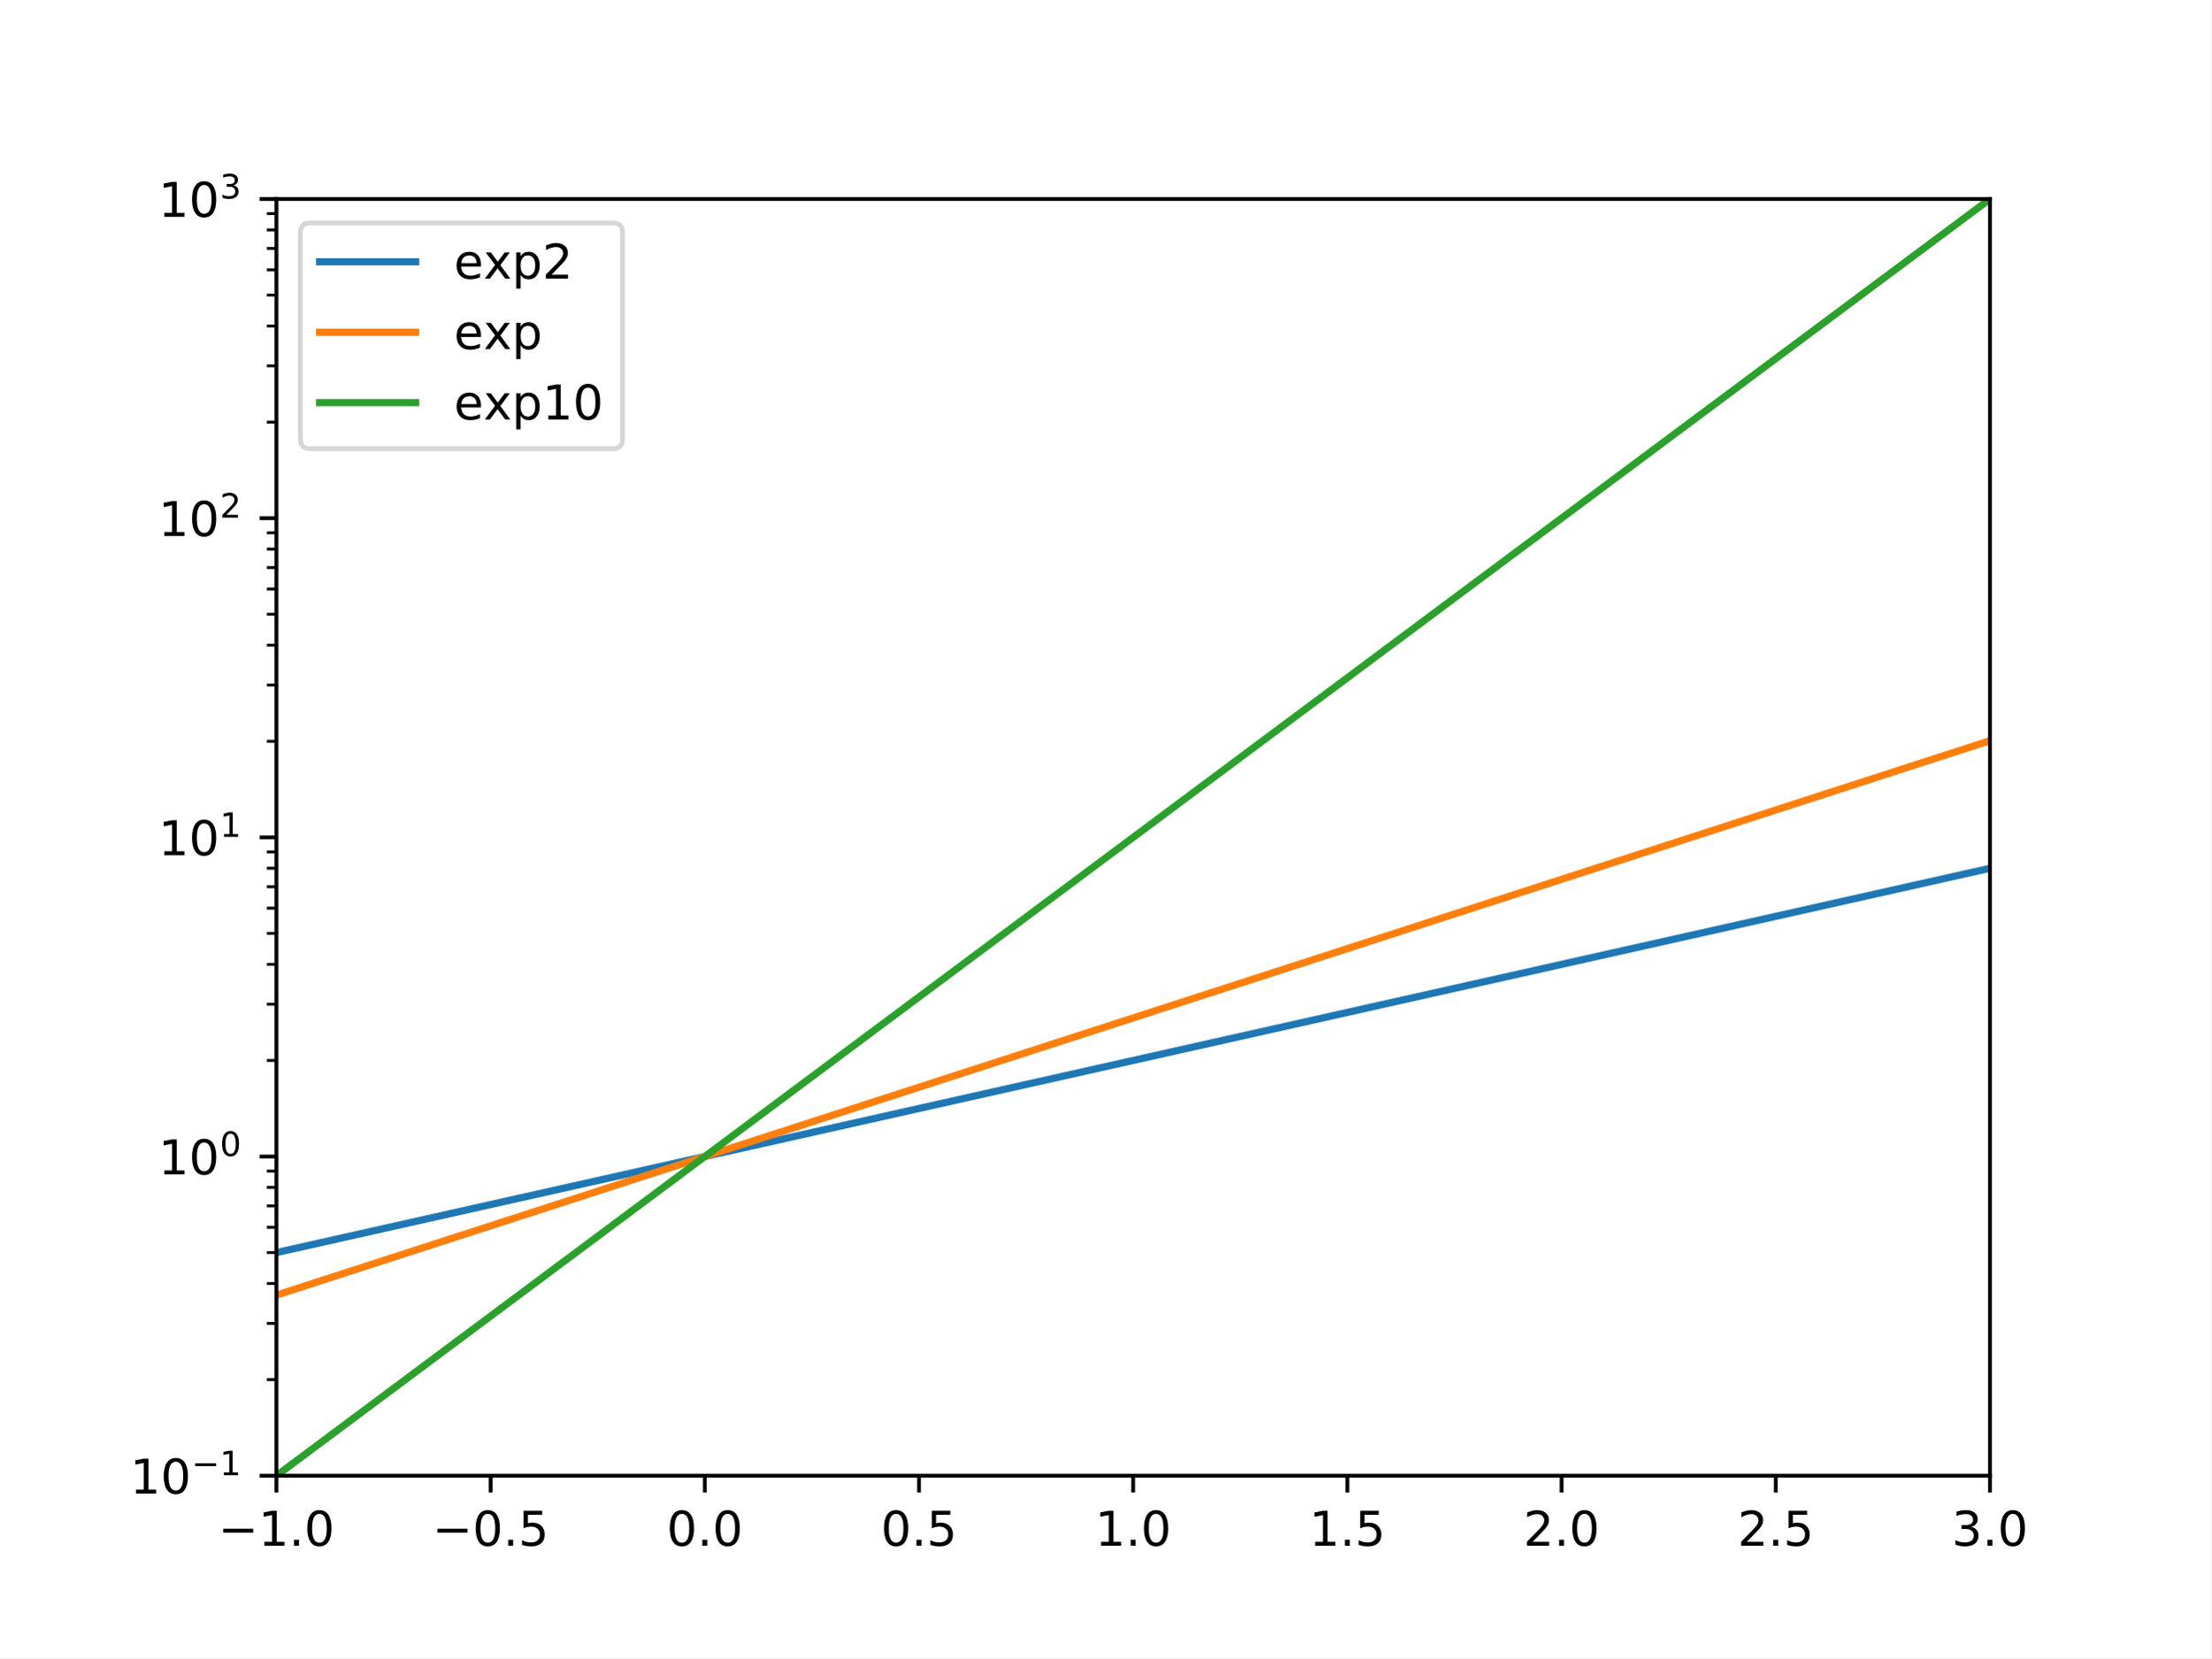
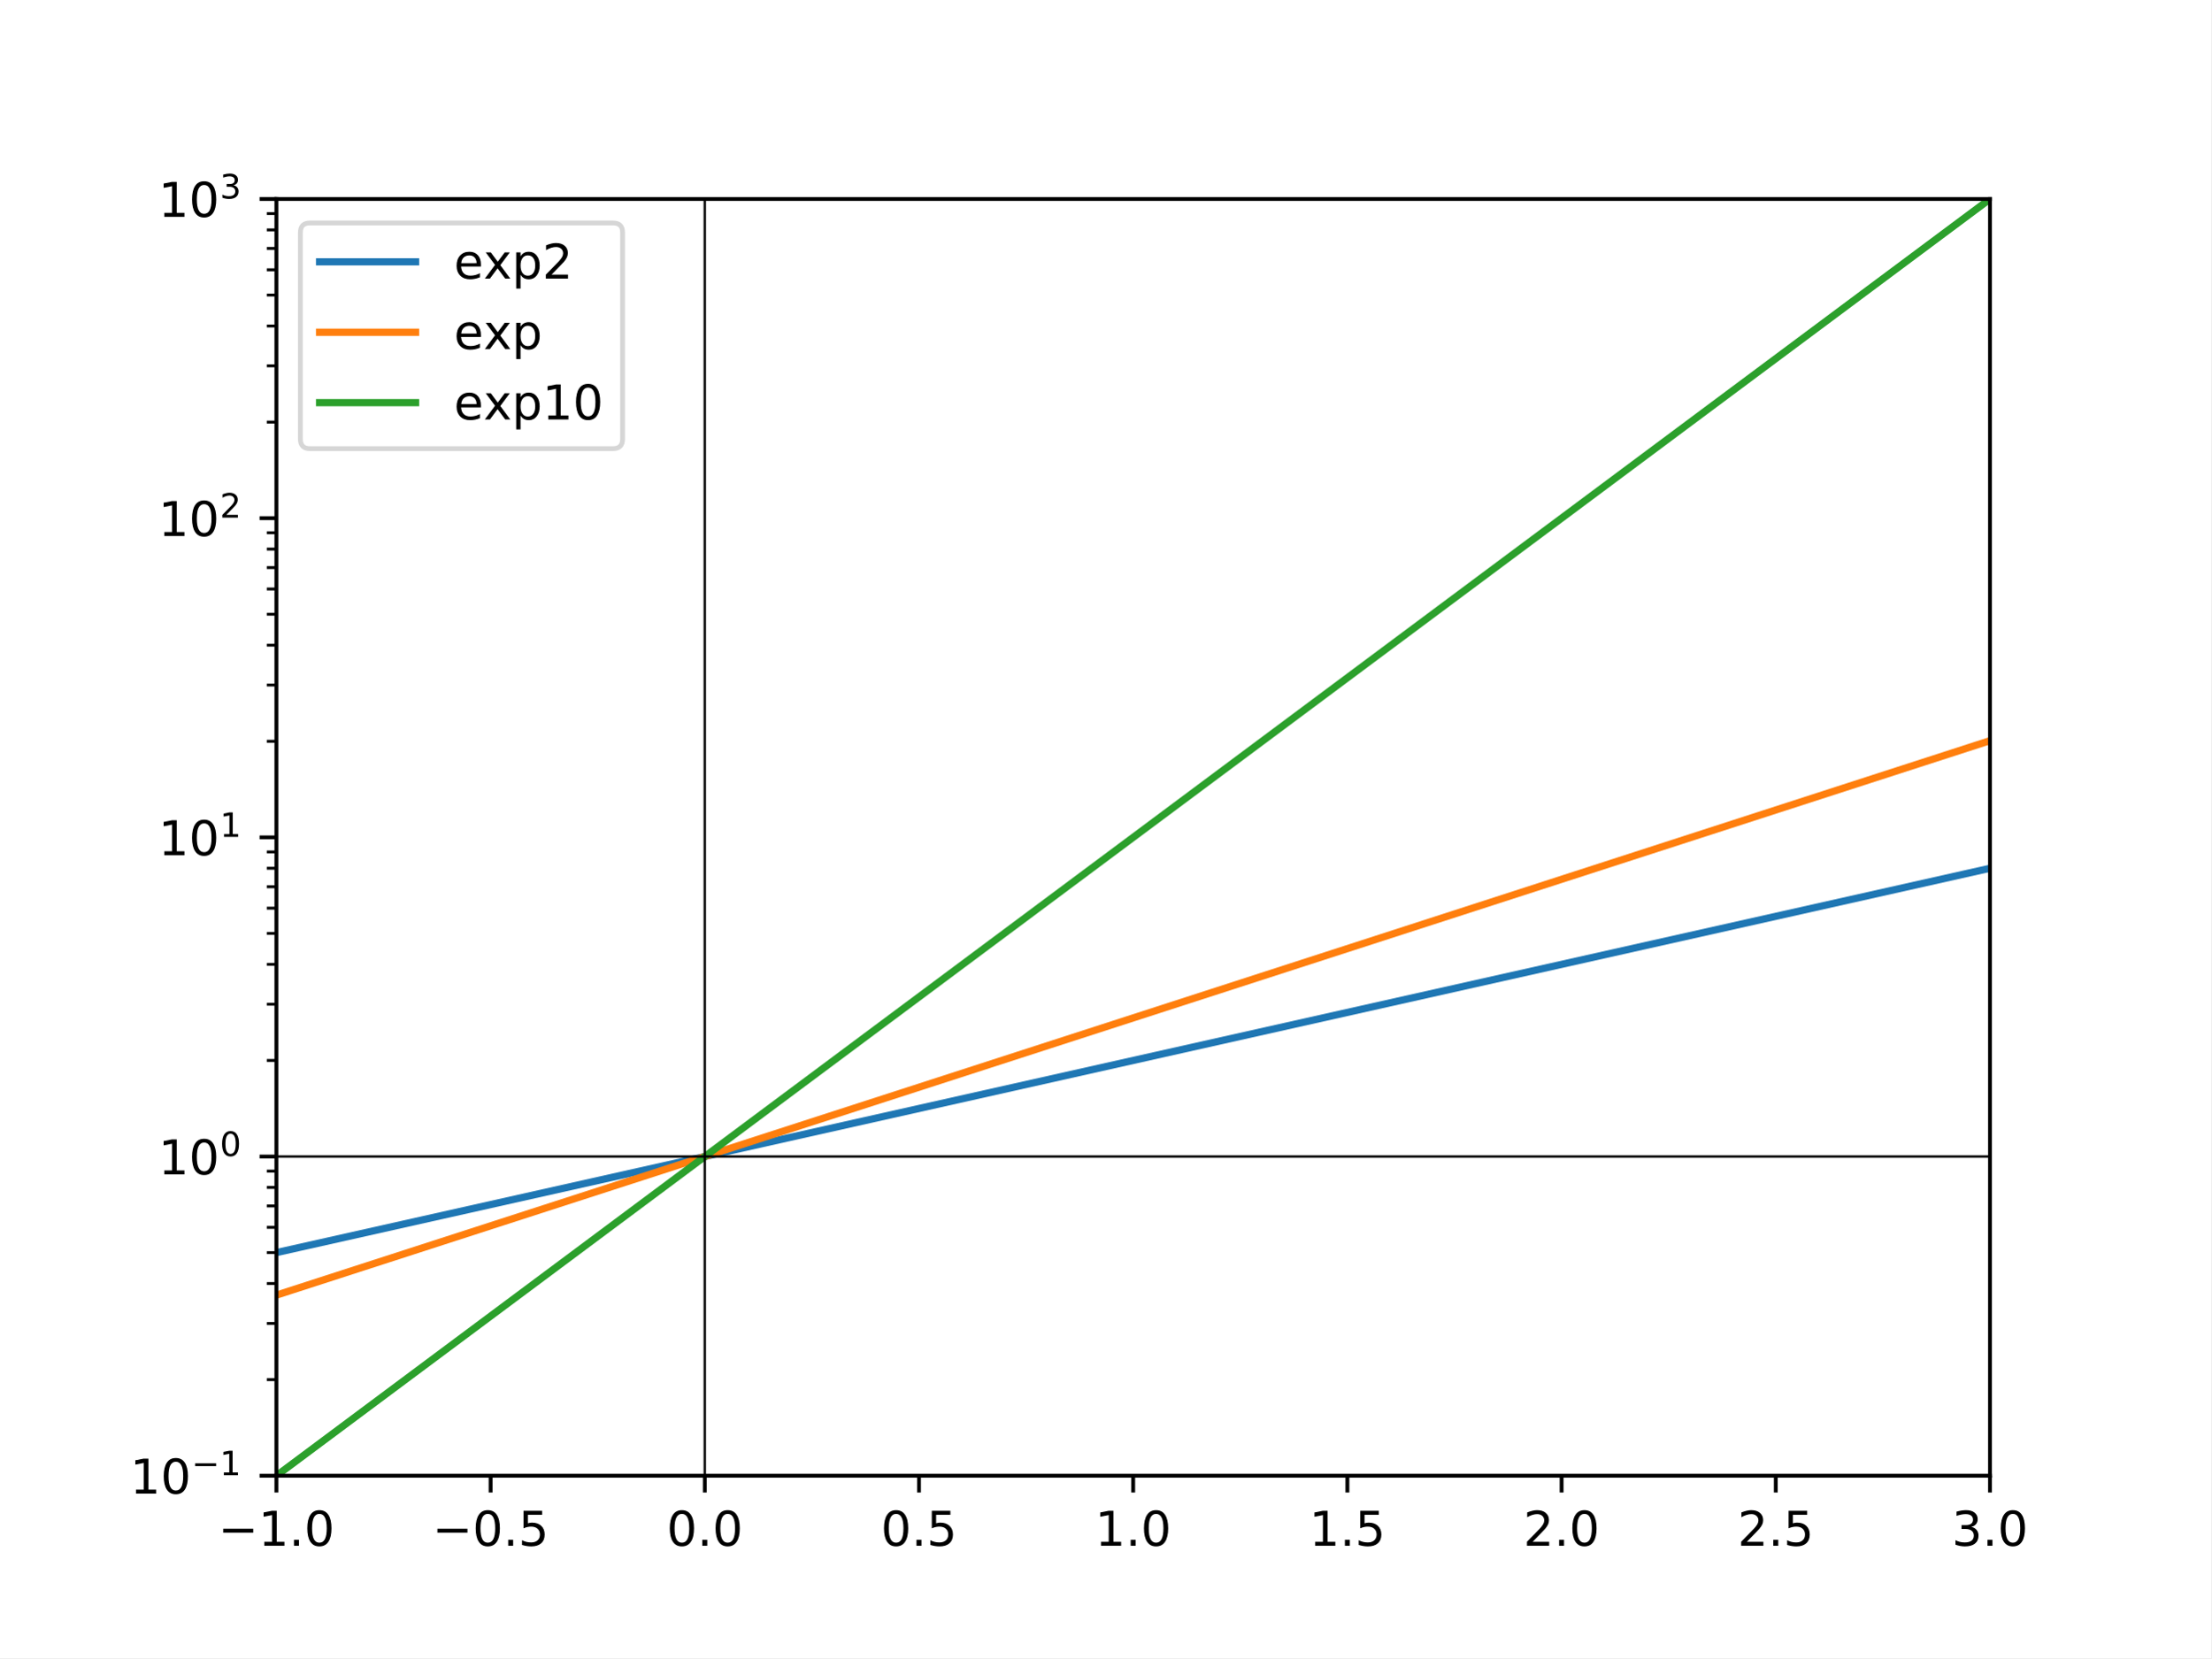
<svg xmlns="http://www.w3.org/2000/svg" xmlns:xlink="http://www.w3.org/1999/xlink" height="345.6pt" version="1.1" viewBox="0 0 460.8 345.6" width="460.8pt">
  <defs>
    <style type="text/css">
*{stroke-linecap:butt;stroke-linejoin:round;}
  </style>
  </defs>
  <g id="figure_1">
    <g id="patch_1">
      <path d="M 0 345.6  L 460.8 345.6  L 460.8 0  L 0 0  z " style="fill:#ffffff;" />
    </g>
    <g id="axes_1">
      <g id="patch_2">
        <path d="M 57.6 307.584  L 414.72 307.584  L 414.72 41.472  L 57.6 41.472  z " style="fill:#ffffff;" />
      </g>
      <g id="matplotlib.axis_1">
        <g id="xtick_1">
          <g id="line2d_1">
            <defs>
-               <path d="M 0 0  L 0 3.5  " id="m8c2da48518" style="stroke:#000000;stroke-width:0.8;" />
-             </defs>
-             <g>
-               <use style="stroke:#000000;stroke-width:0.8;" x="57.6" xlink:href="#m8c2da48518" y="307.584" />
+               <path d="M 0 0  L 0 3.5  " id="mae5851ea6b" style="stroke:#000000;stroke-width:0.8;" />
+             </defs>
+             <g>
+               <use style="stroke:#000000;stroke-width:0.8;" x="57.6" xlink:href="#mae5851ea6b" y="307.584" />
            </g>
          </g>
          <g id="text_1">
            <defs>
              <path d="M 10.594 35.5  L 73.188 35.5  L 73.188 27.203  L 10.594 27.203  z " id="DejaVuSans-8722" />
              <path d="M 12.406 8.297  L 28.516 8.297  L 28.516 63.922  L 10.984 60.406  L 10.984 69.391  L 28.422 72.906  L 38.281 72.906  L 38.281 8.297  L 54.391 8.297  L 54.391 0  L 12.406 0  z " id="DejaVuSans-49" />
              <path d="M 10.688 12.406  L 21 12.406  L 21 0  L 10.688 0  z " id="DejaVuSans-46" />
              <path d="M 31.781 66.406  Q 24.172 66.406 20.328 58.906  Q 16.5 51.422 16.5 36.375  Q 16.5 21.391 20.328 13.891  Q 24.172 6.391 31.781 6.391  Q 39.453 6.391 43.281 13.891  Q 47.125 21.391 47.125 36.375  Q 47.125 51.422 43.281 58.906  Q 39.453 66.406 31.781 66.406  z M 31.781 74.219  Q 44.047 74.219 50.516 64.516  Q 56.984 54.828 56.984 36.375  Q 56.984 17.969 50.516 8.266  Q 44.047 -1.422 31.781 -1.422  Q 19.531 -1.422 13.062 8.266  Q 6.594 17.969 6.594 36.375  Q 6.594 54.828 13.062 64.516  Q 19.531 74.219 31.781 74.219  z " id="DejaVuSans-48" />
            </defs>
            <g transform="translate(45.45859 322.1824)scale(0.1 -0.1)">
              <use xlink:href="#DejaVuSans-8722" />
              <use x="83.789" xlink:href="#DejaVuSans-49" />
              <use x="147.412" xlink:href="#DejaVuSans-46" />
              <use x="179.199" xlink:href="#DejaVuSans-48" />
            </g>
          </g>
        </g>
        <g id="xtick_2">
          <g id="line2d_2">
            <g>
-               <use style="stroke:#000000;stroke-width:0.8;" x="102.24" xlink:href="#m8c2da48518" y="307.584" />
+               <use style="stroke:#000000;stroke-width:0.8;" x="102.24" xlink:href="#mae5851ea6b" y="307.584" />
            </g>
          </g>
          <g id="text_2">
            <defs>
              <path d="M 10.797 72.906  L 49.516 72.906  L 49.516 64.594  L 19.828 64.594  L 19.828 46.734  Q 21.969 47.469 24.109 47.828  Q 26.266 48.188 28.422 48.188  Q 40.625 48.188 47.75 41.5  Q 54.891 34.812 54.891 23.391  Q 54.891 11.625 47.562 5.094  Q 40.234 -1.422 26.906 -1.422  Q 22.312 -1.422 17.547 -0.641  Q 12.797 0.141 7.719 1.703  L 7.719 11.625  Q 12.109 9.234 16.797 8.062  Q 21.484 6.891 26.703 6.891  Q 35.156 6.891 40.078 11.328  Q 45.016 15.766 45.016 23.391  Q 45.016 31 40.078 35.438  Q 35.156 39.891 26.703 39.891  Q 22.75 39.891 18.812 39.016  Q 14.891 38.141 10.797 36.281  z " id="DejaVuSans-53" />
            </defs>
            <g transform="translate(90.09859 322.1824)scale(0.1 -0.1)">
              <use xlink:href="#DejaVuSans-8722" />
              <use x="83.789" xlink:href="#DejaVuSans-48" />
              <use x="147.412" xlink:href="#DejaVuSans-46" />
              <use x="179.199" xlink:href="#DejaVuSans-53" />
            </g>
          </g>
        </g>
        <g id="xtick_3">
          <g id="line2d_3">
            <g>
-               <use style="stroke:#000000;stroke-width:0.8;" x="146.88" xlink:href="#m8c2da48518" y="307.584" />
+               <use style="stroke:#000000;stroke-width:0.8;" x="146.88" xlink:href="#mae5851ea6b" y="307.584" />
            </g>
          </g>
          <g id="text_3">
            <g transform="translate(138.9284 322.1824)scale(0.1 -0.1)">
              <use xlink:href="#DejaVuSans-48" />
              <use x="63.623" xlink:href="#DejaVuSans-46" />
              <use x="95.41" xlink:href="#DejaVuSans-48" />
            </g>
          </g>
        </g>
        <g id="xtick_4">
          <g id="line2d_4">
            <g>
-               <use style="stroke:#000000;stroke-width:0.8;" x="191.52" xlink:href="#m8c2da48518" y="307.584" />
+               <use style="stroke:#000000;stroke-width:0.8;" x="191.52" xlink:href="#mae5851ea6b" y="307.584" />
            </g>
          </g>
          <g id="text_4">
            <g transform="translate(183.5684 322.1824)scale(0.1 -0.1)">
              <use xlink:href="#DejaVuSans-48" />
              <use x="63.623" xlink:href="#DejaVuSans-46" />
              <use x="95.41" xlink:href="#DejaVuSans-53" />
            </g>
          </g>
        </g>
        <g id="xtick_5">
          <g id="line2d_5">
            <g>
-               <use style="stroke:#000000;stroke-width:0.8;" x="236.16" xlink:href="#m8c2da48518" y="307.584" />
+               <use style="stroke:#000000;stroke-width:0.8;" x="236.16" xlink:href="#mae5851ea6b" y="307.584" />
            </g>
          </g>
          <g id="text_5">
            <g transform="translate(228.2084 322.1824)scale(0.1 -0.1)">
              <use xlink:href="#DejaVuSans-49" />
              <use x="63.623" xlink:href="#DejaVuSans-46" />
              <use x="95.41" xlink:href="#DejaVuSans-48" />
            </g>
          </g>
        </g>
        <g id="xtick_6">
          <g id="line2d_6">
            <g>
-               <use style="stroke:#000000;stroke-width:0.8;" x="280.8" xlink:href="#m8c2da48518" y="307.584" />
+               <use style="stroke:#000000;stroke-width:0.8;" x="280.8" xlink:href="#mae5851ea6b" y="307.584" />
            </g>
          </g>
          <g id="text_6">
            <g transform="translate(272.8484 322.1824)scale(0.1 -0.1)">
              <use xlink:href="#DejaVuSans-49" />
              <use x="63.623" xlink:href="#DejaVuSans-46" />
              <use x="95.41" xlink:href="#DejaVuSans-53" />
            </g>
          </g>
        </g>
        <g id="xtick_7">
          <g id="line2d_7">
            <g>
-               <use style="stroke:#000000;stroke-width:0.8;" x="325.44" xlink:href="#m8c2da48518" y="307.584" />
+               <use style="stroke:#000000;stroke-width:0.8;" x="325.44" xlink:href="#mae5851ea6b" y="307.584" />
            </g>
          </g>
          <g id="text_7">
            <defs>
              <path d="M 19.188 8.297  L 53.609 8.297  L 53.609 0  L 7.328 0  L 7.328 8.297  Q 12.938 14.109 22.625 23.891  Q 32.328 33.688 34.812 36.531  Q 39.547 41.844 41.422 45.531  Q 43.312 49.219 43.312 52.781  Q 43.312 58.594 39.234 62.25  Q 35.156 65.922 28.609 65.922  Q 23.969 65.922 18.812 64.312  Q 13.672 62.703 7.812 59.422  L 7.812 69.391  Q 13.766 71.781 18.938 73  Q 24.125 74.219 28.422 74.219  Q 39.75 74.219 46.484 68.547  Q 53.219 62.891 53.219 53.422  Q 53.219 48.922 51.531 44.891  Q 49.859 40.875 45.406 35.406  Q 44.188 33.984 37.641 27.219  Q 31.109 20.453 19.188 8.297  z " id="DejaVuSans-50" />
            </defs>
            <g transform="translate(317.4884 322.1824)scale(0.1 -0.1)">
              <use xlink:href="#DejaVuSans-50" />
              <use x="63.623" xlink:href="#DejaVuSans-46" />
              <use x="95.41" xlink:href="#DejaVuSans-48" />
            </g>
          </g>
        </g>
        <g id="xtick_8">
          <g id="line2d_8">
            <g>
-               <use style="stroke:#000000;stroke-width:0.8;" x="370.08" xlink:href="#m8c2da48518" y="307.584" />
+               <use style="stroke:#000000;stroke-width:0.8;" x="370.08" xlink:href="#mae5851ea6b" y="307.584" />
            </g>
          </g>
          <g id="text_8">
            <g transform="translate(362.1284 322.1824)scale(0.1 -0.1)">
              <use xlink:href="#DejaVuSans-50" />
              <use x="63.623" xlink:href="#DejaVuSans-46" />
              <use x="95.41" xlink:href="#DejaVuSans-53" />
            </g>
          </g>
        </g>
        <g id="xtick_9">
          <g id="line2d_9">
            <g>
-               <use style="stroke:#000000;stroke-width:0.8;" x="414.72" xlink:href="#m8c2da48518" y="307.584" />
+               <use style="stroke:#000000;stroke-width:0.8;" x="414.72" xlink:href="#mae5851ea6b" y="307.584" />
            </g>
          </g>
          <g id="text_9">
            <defs>
              <path d="M 40.578 39.312  Q 47.656 37.797 51.625 33  Q 55.609 28.219 55.609 21.188  Q 55.609 10.406 48.188 4.484  Q 40.766 -1.422 27.094 -1.422  Q 22.516 -1.422 17.656 -0.516  Q 12.797 0.391 7.625 2.203  L 7.625 11.719  Q 11.719 9.328 16.594 8.109  Q 21.484 6.891 26.812 6.891  Q 36.078 6.891 40.938 10.547  Q 45.797 14.203 45.797 21.188  Q 45.797 27.641 41.281 31.266  Q 36.766 34.906 28.719 34.906  L 20.219 34.906  L 20.219 43.016  L 29.109 43.016  Q 36.375 43.016 40.234 45.922  Q 44.094 48.828 44.094 54.297  Q 44.094 59.906 40.109 62.906  Q 36.141 65.922 28.719 65.922  Q 24.656 65.922 20.016 65.031  Q 15.375 64.156 9.812 62.312  L 9.812 71.094  Q 15.438 72.656 20.344 73.438  Q 25.25 74.219 29.594 74.219  Q 40.828 74.219 47.359 69.109  Q 53.906 64.016 53.906 55.328  Q 53.906 49.266 50.438 45.094  Q 46.969 40.922 40.578 39.312  z " id="DejaVuSans-51" />
            </defs>
            <g transform="translate(406.7684 322.1824)scale(0.1 -0.1)">
              <use xlink:href="#DejaVuSans-51" />
              <use x="63.623" xlink:href="#DejaVuSans-46" />
              <use x="95.41" xlink:href="#DejaVuSans-48" />
            </g>
          </g>
        </g>
      </g>
      <g id="matplotlib.axis_2">
        <g id="ytick_1">
          <g id="line2d_10">
            <defs>
-               <path d="M 0 0  L -3.5 0  " id="m134a8b9b8f" style="stroke:#000000;stroke-width:0.8;" />
-             </defs>
-             <g>
-               <use style="stroke:#000000;stroke-width:0.8;" x="57.6" xlink:href="#m134a8b9b8f" y="307.584" />
+               <path d="M 0 0  L -3.5 0  " id="m7c64565cb2" style="stroke:#000000;stroke-width:0.8;" />
+             </defs>
+             <g>
+               <use style="stroke:#000000;stroke-width:0.8;" x="57.6" xlink:href="#m7c64565cb2" y="307.584" />
            </g>
          </g>
          <g id="text_10">
            <g transform="translate(27.1 311.3832)scale(0.1 -0.1)">
              <use transform="translate(0 0.684375)" xlink:href="#DejaVuSans-49" />
              <use transform="translate(63.62305 0.684375)" xlink:href="#DejaVuSans-48" />
              <use transform="translate(128.2031 38.96563)scale(0.7)" xlink:href="#DejaVuSans-8722" />
              <use transform="translate(186.8555 38.96563)scale(0.7)" xlink:href="#DejaVuSans-49" />
            </g>
          </g>
        </g>
        <g id="ytick_2">
          <g id="line2d_11">
            <g>
-               <use style="stroke:#000000;stroke-width:0.8;" x="57.6" xlink:href="#m134a8b9b8f" y="241.056" />
+               <use style="stroke:#000000;stroke-width:0.8;" x="57.6" xlink:href="#m7c64565cb2" y="241.056" />
            </g>
          </g>
          <g id="text_11">
            <g transform="translate(33 244.8552)scale(0.1 -0.1)">
              <use transform="translate(0 0.765625)" xlink:href="#DejaVuSans-49" />
              <use transform="translate(63.62305 0.765625)" xlink:href="#DejaVuSans-48" />
              <use transform="translate(128.2031 39.04688)scale(0.7)" xlink:href="#DejaVuSans-48" />
            </g>
          </g>
        </g>
        <g id="ytick_3">
          <g id="line2d_12">
            <g>
-               <use style="stroke:#000000;stroke-width:0.8;" x="57.6" xlink:href="#m134a8b9b8f" y="174.528" />
+               <use style="stroke:#000000;stroke-width:0.8;" x="57.6" xlink:href="#m7c64565cb2" y="174.528" />
            </g>
          </g>
          <g id="text_12">
            <g transform="translate(33 178.3272)scale(0.1 -0.1)">
              <use transform="translate(0 0.684375)" xlink:href="#DejaVuSans-49" />
              <use transform="translate(63.62305 0.684375)" xlink:href="#DejaVuSans-48" />
              <use transform="translate(128.2031 38.96563)scale(0.7)" xlink:href="#DejaVuSans-49" />
            </g>
          </g>
        </g>
        <g id="ytick_4">
          <g id="line2d_13">
            <g>
-               <use style="stroke:#000000;stroke-width:0.8;" x="57.6" xlink:href="#m134a8b9b8f" y="108" />
+               <use style="stroke:#000000;stroke-width:0.8;" x="57.6" xlink:href="#m7c64565cb2" y="108" />
            </g>
          </g>
          <g id="text_13">
            <g transform="translate(33 111.7992)scale(0.1 -0.1)">
              <use transform="translate(0 0.765625)" xlink:href="#DejaVuSans-49" />
              <use transform="translate(63.62305 0.765625)" xlink:href="#DejaVuSans-48" />
              <use transform="translate(128.2031 39.04688)scale(0.7)" xlink:href="#DejaVuSans-50" />
            </g>
          </g>
        </g>
        <g id="ytick_5">
          <g id="line2d_14">
            <g>
-               <use style="stroke:#000000;stroke-width:0.8;" x="57.6" xlink:href="#m134a8b9b8f" y="41.472" />
+               <use style="stroke:#000000;stroke-width:0.8;" x="57.6" xlink:href="#m7c64565cb2" y="41.472" />
            </g>
          </g>
          <g id="text_14">
            <g transform="translate(33 45.27122)scale(0.1 -0.1)">
              <use transform="translate(0 0.765625)" xlink:href="#DejaVuSans-49" />
              <use transform="translate(63.62305 0.765625)" xlink:href="#DejaVuSans-48" />
              <use transform="translate(128.2031 39.04688)scale(0.7)" xlink:href="#DejaVuSans-51" />
            </g>
          </g>
        </g>
        <g id="ytick_6">
          <g id="line2d_15">
            <defs>
-               <path d="M 0 0  L -2 0  " id="mc5caebfad3" style="stroke:#000000;stroke-width:0.6;" />
-             </defs>
-             <g>
-               <use style="stroke:#000000;stroke-width:0.6;" x="57.6" xlink:href="#mc5caebfad3" y="287.557" />
+               <path d="M 0 0  L -2 0  " id="mc5aa105431" style="stroke:#000000;stroke-width:0.6;" />
+             </defs>
+             <g>
+               <use style="stroke:#000000;stroke-width:0.6;" x="57.6" xlink:href="#mc5aa105431" y="287.557" />
            </g>
          </g>
        </g>
        <g id="ytick_7">
          <g id="line2d_16">
            <g>
-               <use style="stroke:#000000;stroke-width:0.6;" x="57.6" xlink:href="#mc5caebfad3" y="275.842" />
+               <use style="stroke:#000000;stroke-width:0.6;" x="57.6" xlink:href="#mc5aa105431" y="275.842" />
            </g>
          </g>
        </g>
        <g id="ytick_8">
          <g id="line2d_17">
            <g>
-               <use style="stroke:#000000;stroke-width:0.6;" x="57.6" xlink:href="#mc5caebfad3" y="267.53" />
+               <use style="stroke:#000000;stroke-width:0.6;" x="57.6" xlink:href="#mc5aa105431" y="267.53" />
            </g>
          </g>
        </g>
        <g id="ytick_9">
          <g id="line2d_18">
            <g>
-               <use style="stroke:#000000;stroke-width:0.6;" x="57.6" xlink:href="#mc5caebfad3" y="261.083" />
+               <use style="stroke:#000000;stroke-width:0.6;" x="57.6" xlink:href="#mc5aa105431" y="261.083" />
            </g>
          </g>
        </g>
        <g id="ytick_10">
          <g id="line2d_19">
            <g>
-               <use style="stroke:#000000;stroke-width:0.6;" x="57.6" xlink:href="#mc5caebfad3" y="255.815" />
+               <use style="stroke:#000000;stroke-width:0.6;" x="57.6" xlink:href="#mc5aa105431" y="255.815" />
            </g>
          </g>
        </g>
        <g id="ytick_11">
          <g id="line2d_20">
            <g>
-               <use style="stroke:#000000;stroke-width:0.6;" x="57.6" xlink:href="#mc5caebfad3" y="251.361" />
+               <use style="stroke:#000000;stroke-width:0.6;" x="57.6" xlink:href="#mc5aa105431" y="251.361" />
            </g>
          </g>
        </g>
        <g id="ytick_12">
          <g id="line2d_21">
            <g>
-               <use style="stroke:#000000;stroke-width:0.6;" x="57.6" xlink:href="#mc5caebfad3" y="247.503" />
+               <use style="stroke:#000000;stroke-width:0.6;" x="57.6" xlink:href="#mc5aa105431" y="247.503" />
            </g>
          </g>
        </g>
        <g id="ytick_13">
          <g id="line2d_22">
            <g>
-               <use style="stroke:#000000;stroke-width:0.6;" x="57.6" xlink:href="#mc5caebfad3" y="244.1" />
+               <use style="stroke:#000000;stroke-width:0.6;" x="57.6" xlink:href="#mc5aa105431" y="244.1" />
            </g>
          </g>
        </g>
        <g id="ytick_14">
          <g id="line2d_23">
            <g>
-               <use style="stroke:#000000;stroke-width:0.6;" x="57.6" xlink:href="#mc5caebfad3" y="221.029" />
+               <use style="stroke:#000000;stroke-width:0.6;" x="57.6" xlink:href="#mc5aa105431" y="221.029" />
            </g>
          </g>
        </g>
        <g id="ytick_15">
          <g id="line2d_24">
            <g>
-               <use style="stroke:#000000;stroke-width:0.6;" x="57.6" xlink:href="#mc5caebfad3" y="209.314" />
+               <use style="stroke:#000000;stroke-width:0.6;" x="57.6" xlink:href="#mc5aa105431" y="209.314" />
            </g>
          </g>
        </g>
        <g id="ytick_16">
          <g id="line2d_25">
            <g>
-               <use style="stroke:#000000;stroke-width:0.6;" x="57.6" xlink:href="#mc5caebfad3" y="201.002" />
+               <use style="stroke:#000000;stroke-width:0.6;" x="57.6" xlink:href="#mc5aa105431" y="201.002" />
            </g>
          </g>
        </g>
        <g id="ytick_17">
          <g id="line2d_26">
            <g>
-               <use style="stroke:#000000;stroke-width:0.6;" x="57.6" xlink:href="#mc5caebfad3" y="194.555" />
+               <use style="stroke:#000000;stroke-width:0.6;" x="57.6" xlink:href="#mc5aa105431" y="194.555" />
            </g>
          </g>
        </g>
        <g id="ytick_18">
          <g id="line2d_27">
            <g>
-               <use style="stroke:#000000;stroke-width:0.6;" x="57.6" xlink:href="#mc5caebfad3" y="189.287" />
+               <use style="stroke:#000000;stroke-width:0.6;" x="57.6" xlink:href="#mc5aa105431" y="189.287" />
            </g>
          </g>
        </g>
        <g id="ytick_19">
          <g id="line2d_28">
            <g>
-               <use style="stroke:#000000;stroke-width:0.6;" x="57.6" xlink:href="#mc5caebfad3" y="184.833" />
+               <use style="stroke:#000000;stroke-width:0.6;" x="57.6" xlink:href="#mc5aa105431" y="184.833" />
            </g>
          </g>
        </g>
        <g id="ytick_20">
          <g id="line2d_29">
            <g>
-               <use style="stroke:#000000;stroke-width:0.6;" x="57.6" xlink:href="#mc5caebfad3" y="180.975" />
+               <use style="stroke:#000000;stroke-width:0.6;" x="57.6" xlink:href="#mc5aa105431" y="180.975" />
            </g>
          </g>
        </g>
        <g id="ytick_21">
          <g id="line2d_30">
            <g>
-               <use style="stroke:#000000;stroke-width:0.6;" x="57.6" xlink:href="#mc5caebfad3" y="177.572" />
+               <use style="stroke:#000000;stroke-width:0.6;" x="57.6" xlink:href="#mc5aa105431" y="177.572" />
            </g>
          </g>
        </g>
        <g id="ytick_22">
          <g id="line2d_31">
            <g>
-               <use style="stroke:#000000;stroke-width:0.6;" x="57.6" xlink:href="#mc5caebfad3" y="154.501" />
+               <use style="stroke:#000000;stroke-width:0.6;" x="57.6" xlink:href="#mc5aa105431" y="154.501" />
            </g>
          </g>
        </g>
        <g id="ytick_23">
          <g id="line2d_32">
            <g>
-               <use style="stroke:#000000;stroke-width:0.6;" x="57.6" xlink:href="#mc5caebfad3" y="142.786" />
+               <use style="stroke:#000000;stroke-width:0.6;" x="57.6" xlink:href="#mc5aa105431" y="142.786" />
            </g>
          </g>
        </g>
        <g id="ytick_24">
          <g id="line2d_33">
            <g>
-               <use style="stroke:#000000;stroke-width:0.6;" x="57.6" xlink:href="#mc5caebfad3" y="134.474" />
+               <use style="stroke:#000000;stroke-width:0.6;" x="57.6" xlink:href="#mc5aa105431" y="134.474" />
            </g>
          </g>
        </g>
        <g id="ytick_25">
          <g id="line2d_34">
            <g>
-               <use style="stroke:#000000;stroke-width:0.6;" x="57.6" xlink:href="#mc5caebfad3" y="128.027" />
+               <use style="stroke:#000000;stroke-width:0.6;" x="57.6" xlink:href="#mc5aa105431" y="128.027" />
            </g>
          </g>
        </g>
        <g id="ytick_26">
          <g id="line2d_35">
            <g>
-               <use style="stroke:#000000;stroke-width:0.6;" x="57.6" xlink:href="#mc5caebfad3" y="122.759" />
+               <use style="stroke:#000000;stroke-width:0.6;" x="57.6" xlink:href="#mc5aa105431" y="122.759" />
            </g>
          </g>
        </g>
        <g id="ytick_27">
          <g id="line2d_36">
            <g>
-               <use style="stroke:#000000;stroke-width:0.6;" x="57.6" xlink:href="#mc5caebfad3" y="118.305" />
+               <use style="stroke:#000000;stroke-width:0.6;" x="57.6" xlink:href="#mc5aa105431" y="118.305" />
            </g>
          </g>
        </g>
        <g id="ytick_28">
          <g id="line2d_37">
            <g>
-               <use style="stroke:#000000;stroke-width:0.6;" x="57.6" xlink:href="#mc5caebfad3" y="114.447" />
+               <use style="stroke:#000000;stroke-width:0.6;" x="57.6" xlink:href="#mc5aa105431" y="114.447" />
            </g>
          </g>
        </g>
        <g id="ytick_29">
          <g id="line2d_38">
            <g>
-               <use style="stroke:#000000;stroke-width:0.6;" x="57.6" xlink:href="#mc5caebfad3" y="111.044" />
+               <use style="stroke:#000000;stroke-width:0.6;" x="57.6" xlink:href="#mc5aa105431" y="111.044" />
            </g>
          </g>
        </g>
        <g id="ytick_30">
          <g id="line2d_39">
            <g>
-               <use style="stroke:#000000;stroke-width:0.6;" x="57.6" xlink:href="#mc5caebfad3" y="87.973" />
+               <use style="stroke:#000000;stroke-width:0.6;" x="57.6" xlink:href="#mc5aa105431" y="87.973" />
            </g>
          </g>
        </g>
        <g id="ytick_31">
          <g id="line2d_40">
            <g>
-               <use style="stroke:#000000;stroke-width:0.6;" x="57.6" xlink:href="#mc5caebfad3" y="76.258" />
+               <use style="stroke:#000000;stroke-width:0.6;" x="57.6" xlink:href="#mc5aa105431" y="76.258" />
            </g>
          </g>
        </g>
        <g id="ytick_32">
          <g id="line2d_41">
            <g>
-               <use style="stroke:#000000;stroke-width:0.6;" x="57.6" xlink:href="#mc5caebfad3" y="67.946" />
+               <use style="stroke:#000000;stroke-width:0.6;" x="57.6" xlink:href="#mc5aa105431" y="67.946" />
            </g>
          </g>
        </g>
        <g id="ytick_33">
          <g id="line2d_42">
            <g>
-               <use style="stroke:#000000;stroke-width:0.6;" x="57.6" xlink:href="#mc5caebfad3" y="61.499" />
+               <use style="stroke:#000000;stroke-width:0.6;" x="57.6" xlink:href="#mc5aa105431" y="61.499" />
            </g>
          </g>
        </g>
        <g id="ytick_34">
          <g id="line2d_43">
            <g>
-               <use style="stroke:#000000;stroke-width:0.6;" x="57.6" xlink:href="#mc5caebfad3" y="56.231" />
+               <use style="stroke:#000000;stroke-width:0.6;" x="57.6" xlink:href="#mc5aa105431" y="56.231" />
            </g>
          </g>
        </g>
        <g id="ytick_35">
          <g id="line2d_44">
            <g>
-               <use style="stroke:#000000;stroke-width:0.6;" x="57.6" xlink:href="#mc5caebfad3" y="51.777" />
+               <use style="stroke:#000000;stroke-width:0.6;" x="57.6" xlink:href="#mc5aa105431" y="51.777" />
            </g>
          </g>
        </g>
        <g id="ytick_36">
          <g id="line2d_45">
            <g>
-               <use style="stroke:#000000;stroke-width:0.6;" x="57.6" xlink:href="#mc5caebfad3" y="47.919" />
+               <use style="stroke:#000000;stroke-width:0.6;" x="57.6" xlink:href="#mc5aa105431" y="47.919" />
            </g>
          </g>
        </g>
        <g id="ytick_37">
          <g id="line2d_46">
            <g>
-               <use style="stroke:#000000;stroke-width:0.6;" x="57.6" xlink:href="#mc5caebfad3" y="44.516" />
+               <use style="stroke:#000000;stroke-width:0.6;" x="57.6" xlink:href="#mc5aa105431" y="44.516" />
            </g>
          </g>
        </g>
      </g>
      <g id="line2d_47">
-         <path clip-path="url(#p906b10ad29)" d="M 56.707 261.283  L 415.613 180.775  L 415.613 180.775  " style="fill:none;stroke:#1f77b4;stroke-linecap:square;stroke-width:1.5;" />
+         <path clip-path="url(#p2cd7eb68d8)" d="M 56.707 261.283  L 415.613 180.775  L 415.613 180.775  " style="fill:none;stroke:#1f77b4;stroke-linecap:square;stroke-width:1.5;" />
      </g>
      <g id="line2d_48">
-         <path clip-path="url(#p906b10ad29)" d="M 56.707 270.238  L 415.613 154.089  L 415.613 154.089  " style="fill:none;stroke:#ff7f0e;stroke-linecap:square;stroke-width:1.5;" />
+         <path clip-path="url(#p2cd7eb68d8)" d="M 56.707 270.238  L 415.613 154.089  L 415.613 154.089  " style="fill:none;stroke:#ff7f0e;stroke-linecap:square;stroke-width:1.5;" />
      </g>
      <g id="line2d_49">
-         <path clip-path="url(#p906b10ad29)" d="M 56.707 308.249  L 415.613 40.807  L 415.613 40.807  " style="fill:none;stroke:#2ca02c;stroke-linecap:square;stroke-width:1.5;" />
+         <path clip-path="url(#p2cd7eb68d8)" d="M 56.707 308.249  L 415.613 40.807  L 415.613 40.807  " style="fill:none;stroke:#2ca02c;stroke-linecap:square;stroke-width:1.5;" />
+       </g>
+       <g id="line2d_50">
+         <path clip-path="url(#p2cd7eb68d8)" d="M 146.88 307.584  L 146.88 41.472  " style="fill:none;stroke:#000000;stroke-linecap:square;stroke-width:0.5;" />
+       </g>
+       <g id="line2d_51">
+         <path clip-path="url(#p2cd7eb68d8)" d="M 57.6 241.056  L 414.72 241.056  " style="fill:none;stroke:#000000;stroke-linecap:square;stroke-width:0.5;" />
      </g>
      <g id="patch_3">
        <path d="M 57.6 307.584  L 57.6 41.472  " style="fill:none;stroke:#000000;stroke-linecap:square;stroke-linejoin:miter;stroke-width:0.8;" />
      </g>
      <g id="patch_4">
        <path d="M 414.72 307.584  L 414.72 41.472  " style="fill:none;stroke:#000000;stroke-linecap:square;stroke-linejoin:miter;stroke-width:0.8;" />
      </g>
      <g id="patch_5">
        <path d="M 57.6 307.584  L 414.72 307.584  " style="fill:none;stroke:#000000;stroke-linecap:square;stroke-linejoin:miter;stroke-width:0.8;" />
      </g>
      <g id="patch_6">
        <path d="M 57.6 41.472  L 414.72 41.472  " style="fill:none;stroke:#000000;stroke-linecap:square;stroke-linejoin:miter;stroke-width:0.8;" />
      </g>
      <g id="legend_1">
        <g id="patch_7">
          <path d="M 64.6 93.506  L 127.744 93.506  Q 129.744 93.506 129.744 91.506  L 129.744 48.472  Q 129.744 46.472 127.744 46.472  L 64.6 46.472  Q 62.6 46.472 62.6 48.472  L 62.6 91.506  Q 62.6 93.506 64.6 93.506  z " style="fill:#ffffff;opacity:0.8;stroke:#cccccc;stroke-linejoin:miter;" />
        </g>
-         <g id="line2d_50">
+         <g id="line2d_52">
          <path d="M 66.6 54.57  L 86.6 54.57  " style="fill:none;stroke:#1f77b4;stroke-linecap:square;stroke-width:1.5;" />
        </g>
-         <g id="line2d_51" />
+         <g id="line2d_53" />
        <g id="text_15">
          <defs>
            <path d="M 56.203 29.594  L 56.203 25.203  L 14.891 25.203  Q 15.484 15.922 20.484 11.062  Q 25.484 6.203 34.422 6.203  Q 39.594 6.203 44.453 7.469  Q 49.312 8.734 54.109 11.281  L 54.109 2.781  Q 49.266 0.734 44.188 -0.344  Q 39.109 -1.422 33.891 -1.422  Q 20.797 -1.422 13.156 6.188  Q 5.516 13.812 5.516 26.812  Q 5.516 40.234 12.766 48.109  Q 20.016 56 32.328 56  Q 43.359 56 49.781 48.891  Q 56.203 41.797 56.203 29.594  z M 47.219 32.234  Q 47.125 39.594 43.094 43.984  Q 39.062 48.391 32.422 48.391  Q 24.906 48.391 20.391 44.141  Q 15.875 39.891 15.188 32.172  z " id="DejaVuSans-101" />
            <path d="M 54.891 54.688  L 35.109 28.078  L 55.906 0  L 45.312 0  L 29.391 21.484  L 13.484 0  L 2.875 0  L 24.125 28.609  L 4.688 54.688  L 15.281 54.688  L 29.781 35.203  L 44.281 54.688  z " id="DejaVuSans-120" />
            <path d="M 18.109 8.203  L 18.109 -20.797  L 9.078 -20.797  L 9.078 54.688  L 18.109 54.688  L 18.109 46.391  Q 20.953 51.266 25.266 53.625  Q 29.594 56 35.594 56  Q 45.562 56 51.781 48.094  Q 58.016 40.188 58.016 27.297  Q 58.016 14.406 51.781 6.484  Q 45.562 -1.422 35.594 -1.422  Q 29.594 -1.422 25.266 0.953  Q 20.953 3.328 18.109 8.203  z M 48.688 27.297  Q 48.688 37.203 44.609 42.844  Q 40.531 48.484 33.406 48.484  Q 26.266 48.484 22.188 42.844  Q 18.109 37.203 18.109 27.297  Q 18.109 17.391 22.188 11.75  Q 26.266 6.109 33.406 6.109  Q 40.531 6.109 44.609 11.75  Q 48.688 17.391 48.688 27.297  z " id="DejaVuSans-112" />
          </defs>
          <g transform="translate(94.6 58.07044)scale(0.1 -0.1)">
            <use xlink:href="#DejaVuSans-101" />
            <use x="61.508" xlink:href="#DejaVuSans-120" />
            <use x="120.688" xlink:href="#DejaVuSans-112" />
            <use x="184.164" xlink:href="#DejaVuSans-50" />
          </g>
        </g>
-         <g id="line2d_52">
+         <g id="line2d_54">
          <path d="M 66.6 69.249  L 86.6 69.249  " style="fill:none;stroke:#ff7f0e;stroke-linecap:square;stroke-width:1.5;" />
        </g>
-         <g id="line2d_53" />
+         <g id="line2d_55" />
        <g id="text_16">
          <g transform="translate(94.6 72.74856)scale(0.1 -0.1)">
            <use xlink:href="#DejaVuSans-101" />
            <use x="61.508" xlink:href="#DejaVuSans-120" />
            <use x="120.688" xlink:href="#DejaVuSans-112" />
          </g>
        </g>
-         <g id="line2d_54">
+         <g id="line2d_56">
          <path d="M 66.6 83.927  L 86.6 83.927  " style="fill:none;stroke:#2ca02c;stroke-linecap:square;stroke-width:1.5;" />
        </g>
-         <g id="line2d_55" />
+         <g id="line2d_57" />
        <g id="text_17">
          <g transform="translate(94.6 87.42669)scale(0.1 -0.1)">
            <use xlink:href="#DejaVuSans-101" />
            <use x="61.508" xlink:href="#DejaVuSans-120" />
            <use x="120.688" xlink:href="#DejaVuSans-112" />
            <use x="184.164" xlink:href="#DejaVuSans-49" />
            <use x="247.787" xlink:href="#DejaVuSans-48" />
          </g>
        </g>
      </g>
    </g>
  </g>
  <defs>
-     <clipPath id="p906b10ad29">
+     <clipPath id="p2cd7eb68d8">
      <rect height="266.112" width="357.12" x="57.6" y="41.472" />
    </clipPath>
  </defs>
</svg>
